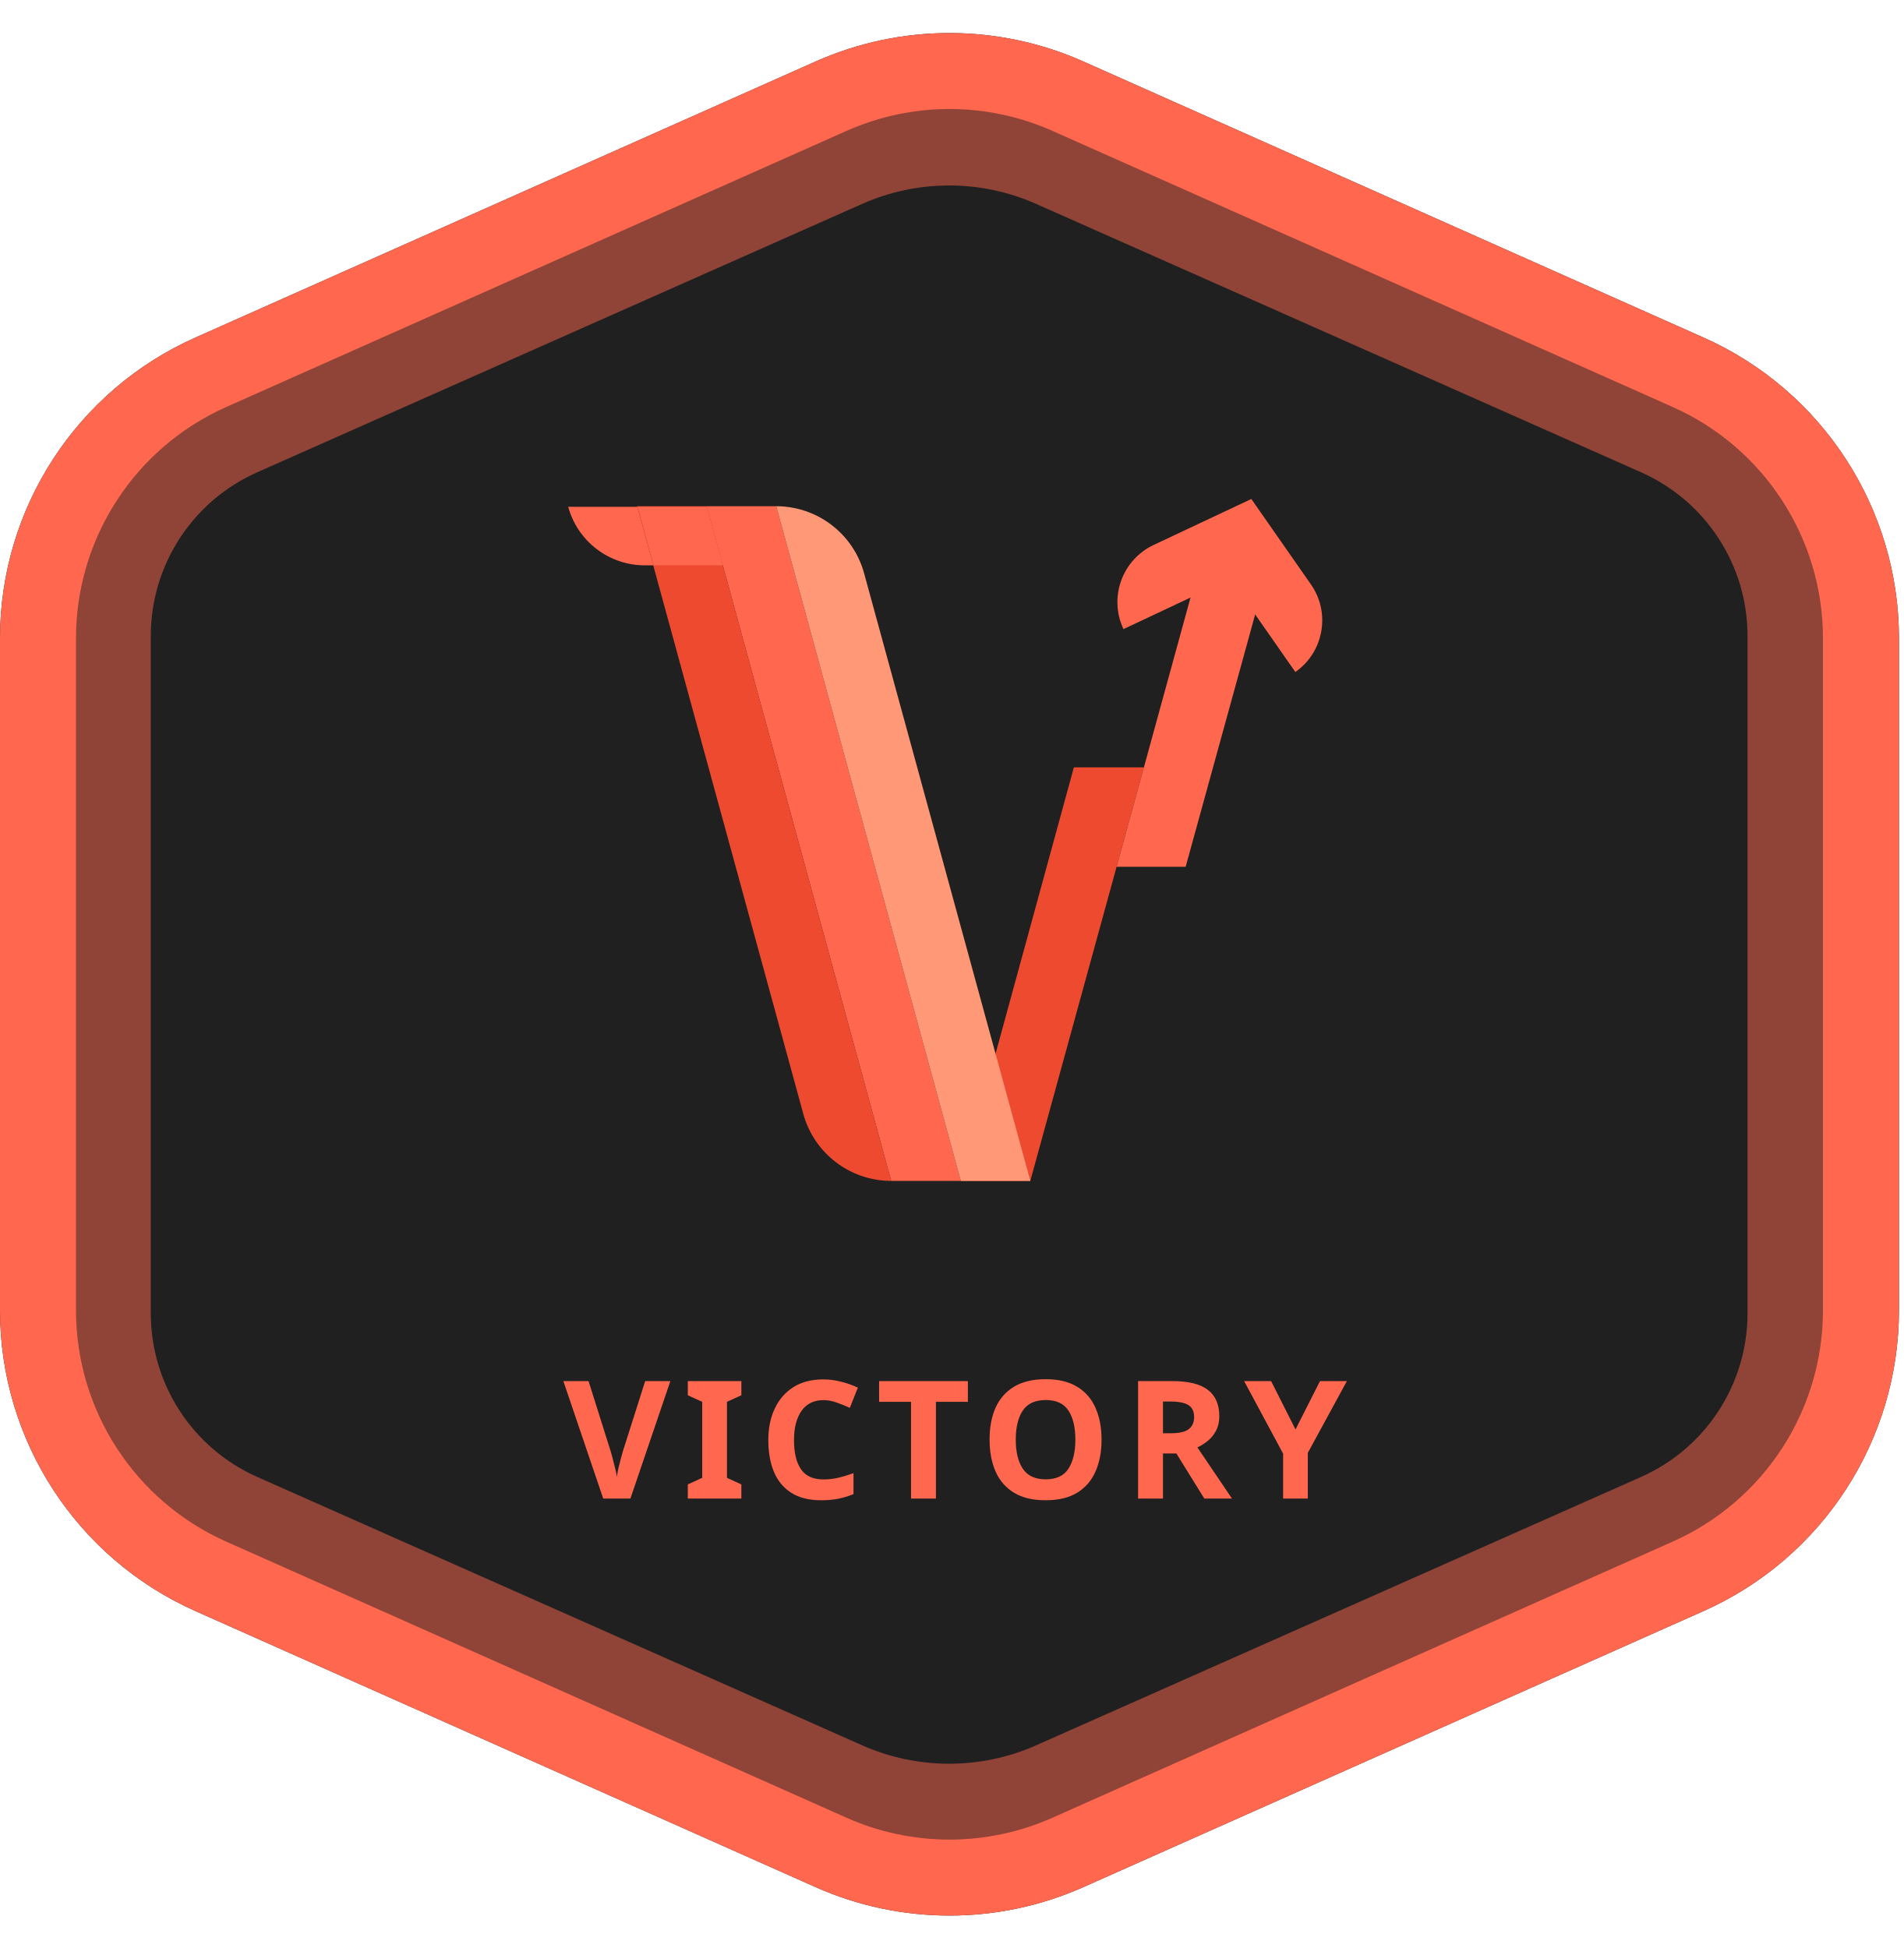
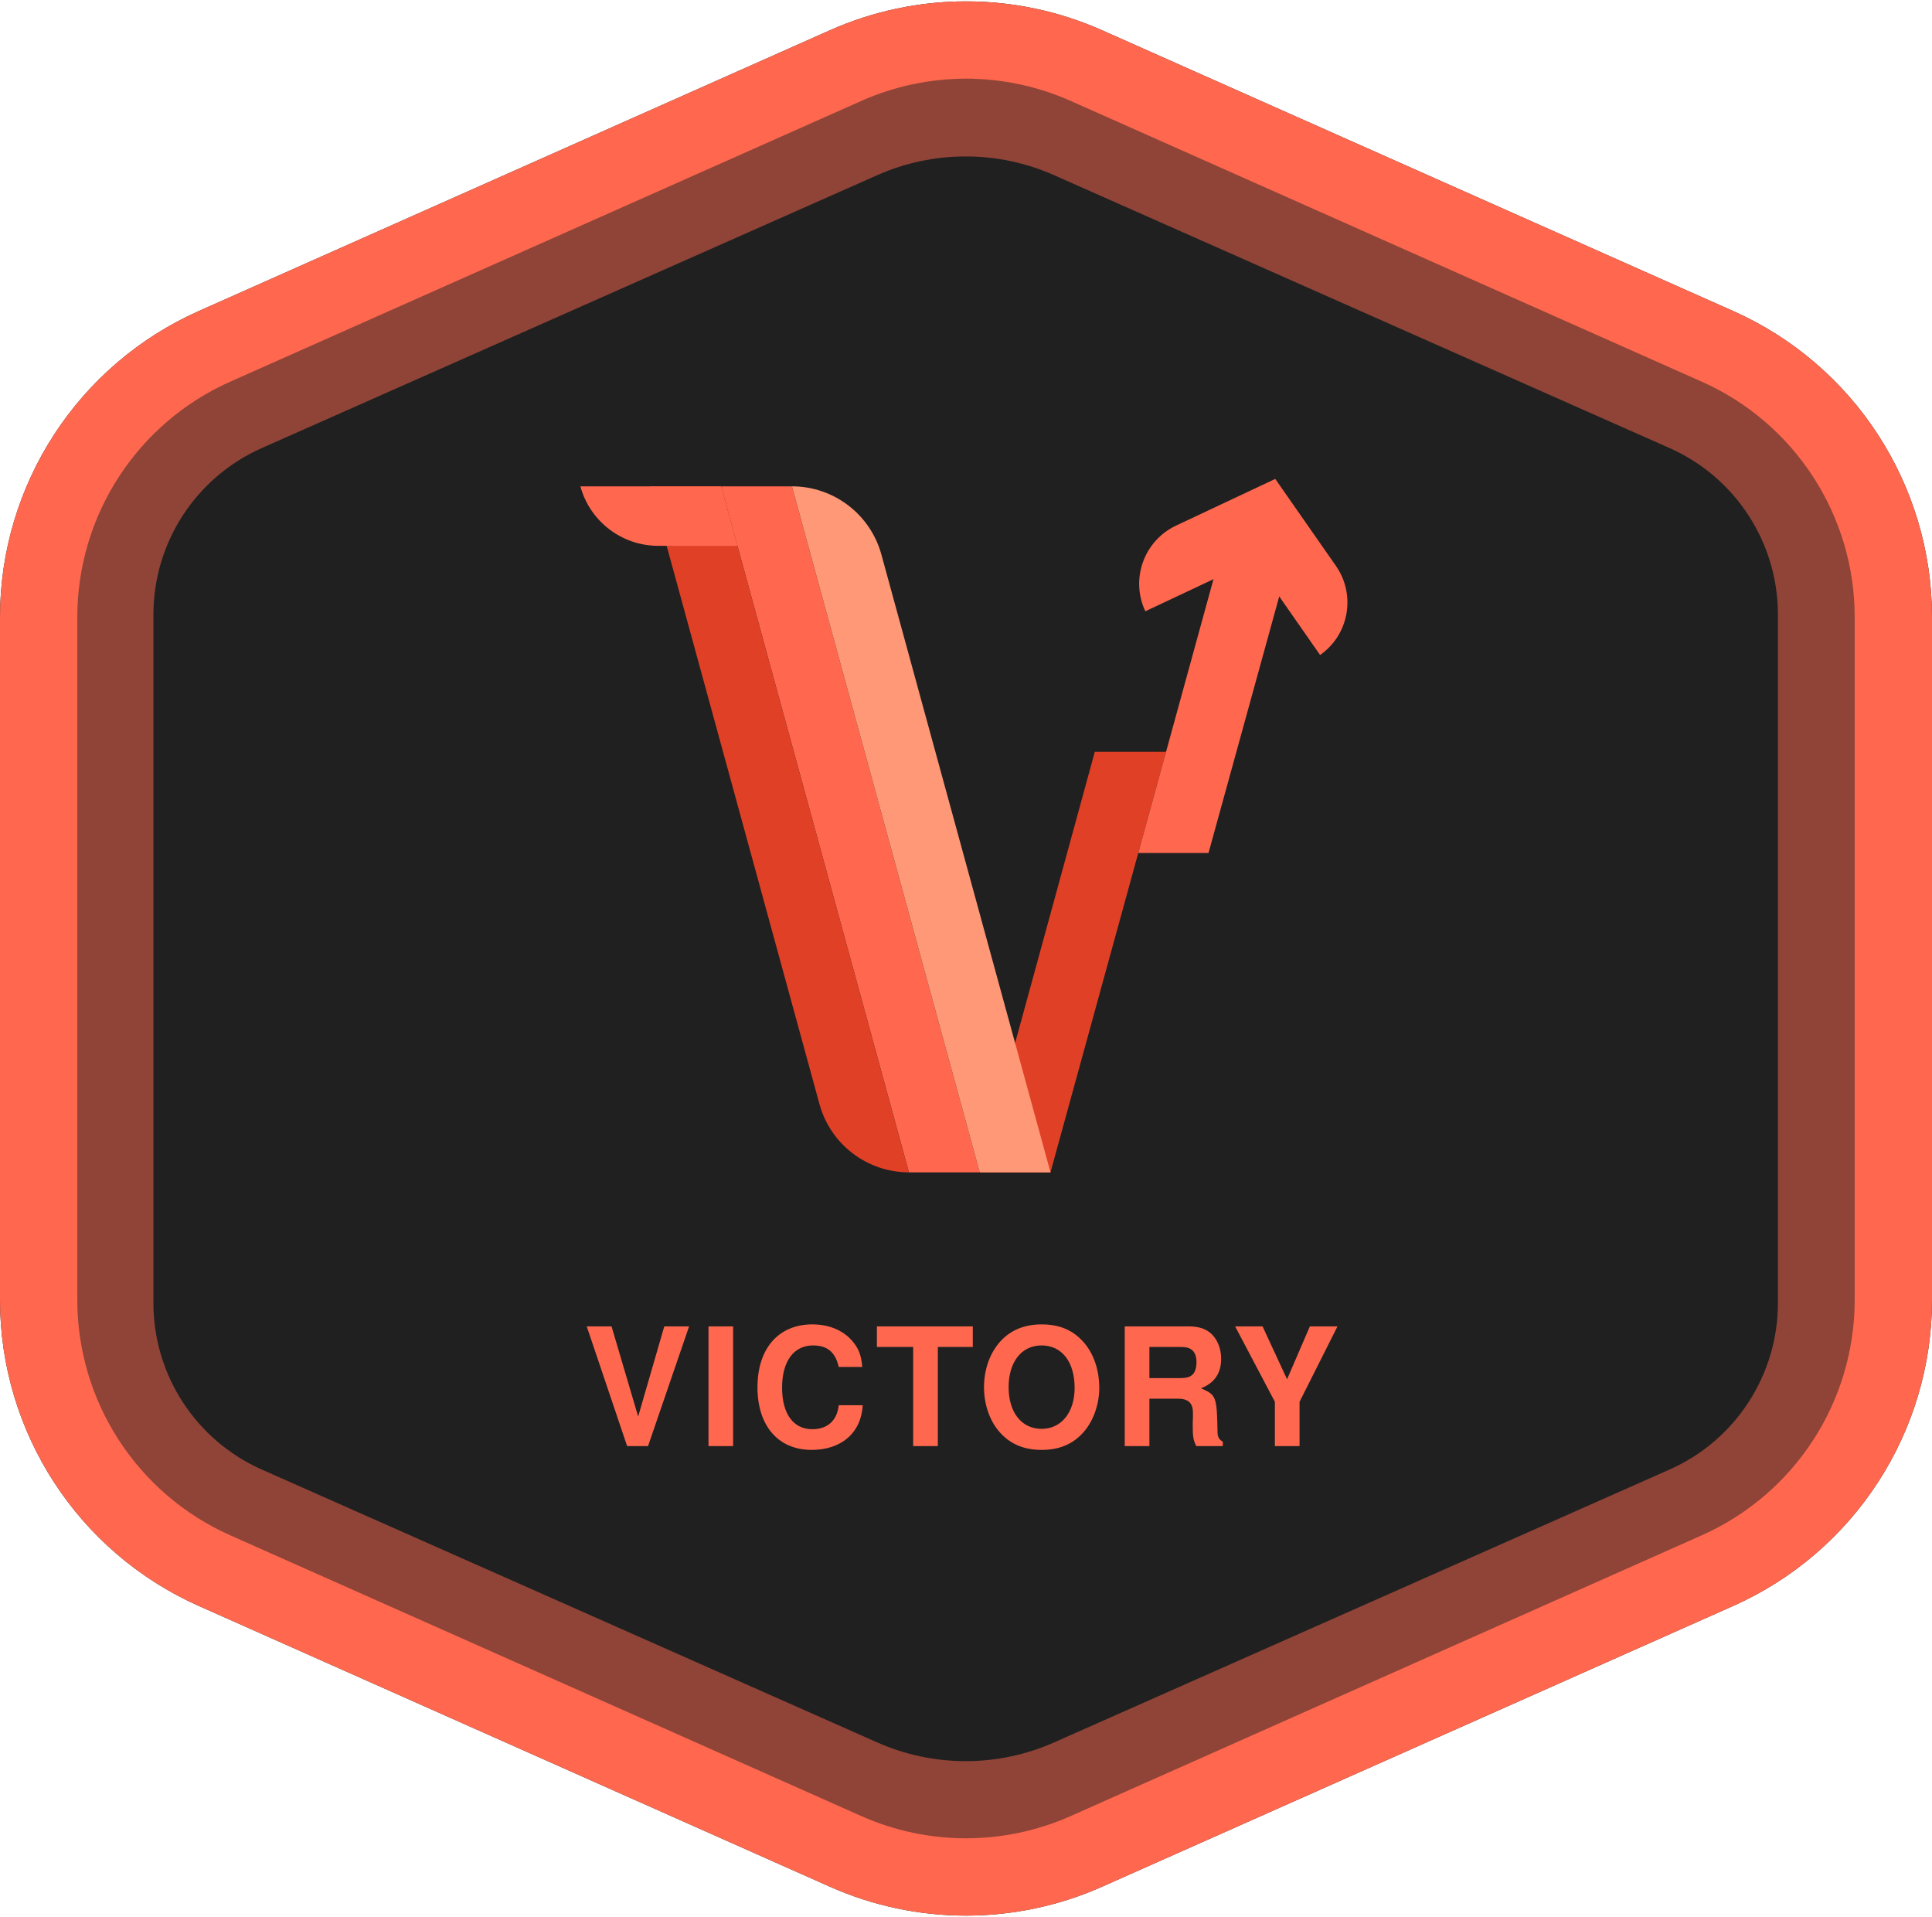
- <svg xmlns="http://www.w3.org/2000/svg" width="300px" height="307px" viewBox="0 0 300 307" version="1.1">
-   <g id="Wireframe" stroke="none" stroke-width="1" fill="none" fill-rule="evenodd">
-     <g id="Desktop-Essentials" transform="translate(-220, -200)">
-       <g id="Hed">
-         <g id="Badge" transform="translate(220, 200)">
-           <g id="Badge-Copy-11">
-             <path d="M170.703,9.693 L268.429,53.204 C287.146,61.538 299.205,80.107 299.205,100.596 L299.205,206.501 C299.205,226.99 287.146,245.559 268.429,253.893 L170.703,297.404 C157.272,303.384 141.933,303.384 128.502,297.404 L30.776,253.893 C12.059,245.559 -4.59629732e-15,226.99 0,206.501 L0,100.596 C-2.50913004e-15,80.107 12.059,61.538 30.776,53.204 L128.502,9.693 C141.933,3.712 157.272,3.712 170.703,9.693 Z" id="Polygon-Copy-4" fill="#202020" />
-             <path d="M165.708,26.608 C155.421,22.044 143.683,22.044 133.396,26.608 L38.077,68.905 C25.695,74.399 17.714,86.673 17.714,100.219 L17.714,206.973 C17.714,220.518 25.695,232.792 38.077,238.287 L133.396,280.583 C143.683,285.148 155.421,285.148 165.708,280.583 L261.027,238.287 C273.408,232.792 281.39,220.518 281.39,206.973 L281.39,100.219 C281.39,86.673 273.408,74.399 261.027,68.905 L165.708,26.608 Z" id="Polygon-Copy-5" stroke="#FF684F" stroke-width="12.091" opacity="0.499" />
-             <path d="M168.268,15.161 C156.387,9.871 142.818,9.871 130.937,15.161 L33.211,58.672 C16.653,66.044 5.986,82.471 5.986,100.596 L5.986,206.501 C5.986,224.626 16.653,241.052 33.211,248.424 L130.937,291.936 C142.818,297.226 156.387,297.226 168.268,291.936 L265.994,248.424 C282.552,241.052 293.219,224.626 293.219,206.501 L293.219,100.596 C293.219,82.471 282.552,66.044 265.994,58.672 L168.268,15.161 Z" id="Polygon-Copy" stroke="#FF684F" stroke-width="11.972" />
-             <text id="VICTORY" font-family="Castledown-Bold, Castledown" font-size="25.938" font-weight="bold" line-spacing="19.953" letter-spacing="1.921" fill="#FF684F">
-               <tspan x="88.766" y="236.174">VICTORY</tspan>
-             </text>
-           </g>
-           <g id="Group-2" transform="translate(89.41504, 76.12262)">
-             <g id="Group">
-               <polygon id="Rectangle-Copy-62" fill="#FF684F" points="21.923 3.656 32.885 3.656 61.966 109.983 51.005 109.983" />
-               <polygon id="Rectangle-Copy-63" fill="#EE4A2F" transform="translate(76.39517, 77.39602) scale(-1, 1) translate(-76.39517, -77.39602) " points="61.966 44.809 73.002 44.809 90.824 109.983 79.866 109.983" />
-               <polygon id="Rectangle-Copy-64" fill="#FF684F" transform="translate(98.51565, 36.67804) scale(-1, 1) translate(-98.51565, -36.67804) " points="86.521 12.877 97.444 12.877 110.51 60.479 99.632 60.479" />
-               <path d="M10.962,3.656 L21.923,3.656 L51.005,109.983 C44.532,109.983 38.859,105.653 37.151,99.41 L10.962,3.656 L10.962,3.656 Z" id="Rectangle-Copy-65" fill="#EE4A2F" />
-               <path d="M32.885,3.656 C39.357,3.656 45.03,7.986 46.738,14.229 L72.928,109.983 L72.928,109.983 L61.966,109.983 L32.885,3.656 Z" id="Rectangle-Copy-66" fill="#FF9877" />
-               <polygon id="Rectangle-Copy-67" fill="#FF684F" transform="translate(17.78453, 8.360898) rotate(-270) translate(-17.78453, -8.360898) " points="13.174 4.177 22.395 1.65 22.395 12.557 13.174 15.072" />
-               <path d="M2.212,4.177 L11.434,1.65 L11.434,2.999 C11.434,8.642 7.657,13.587 2.212,15.072 L2.212,15.072 L2.212,15.072 L2.212,4.177 Z" id="Rectangle-Copy-68" fill="#FF684F" transform="translate(6.822995, 8.360898) rotate(-270) translate(-6.822995, -8.360898) " />
-               <path d="M88.516,25.682 C88.99,31.139 93.795,35.18 99.253,34.711 L115.598,33.308 L115.598,33.308 L117.018,16.37 C117.477,10.887 113.405,6.069 107.922,5.61 C107.918,5.609 107.915,5.609 107.912,5.609 L107.912,5.609 L107.912,5.609 L106.358,24.149 L88.516,25.682 Z" id="Rectangle-Copy-8" fill="#FF684F" fill-rule="nonzero" transform="translate(102.784, 20.17897) rotate(-120) translate(-102.784, -20.17897) " />
-             </g>
-           </g>
-         </g>
+ <svg xmlns="http://www.w3.org/2000/svg" width="600px" height="595px" viewBox="0 0 600 595" version="1.1">
+   <g id="Finals" stroke="none" stroke-width="1" fill="none" fill-rule="evenodd">
+     <g id="The-Good-Badges-for-OSS-usage" transform="translate(-298, -333)">
+       <g id="Victory" transform="translate(298, 323)">
+         <path d="M342.277,19.401 L538.248,106.565 C575.801,123.268 600,160.516 600,201.616 L600,413.577 C600,454.678 575.801,491.925 538.248,508.628 L342.277,595.793 C315.363,607.763 284.637,607.763 257.723,595.793 L61.752,508.628 C24.199,491.925 2.32856136e-14,454.678 0,413.577 L0,201.616 C2.33883573e-14,160.516 24.199,123.268 61.752,106.565 L257.723,19.401 C284.637,7.43 315.363,7.43 342.277,19.401 Z" id="Polygon-Copy-4" fill="#202020" />
+         <path d="M553.161,452.006 C546.052,462.935 535.837,471.842 523.416,477.348 L332.269,562.082 C311.656,571.219 288.141,571.219 267.528,562.082 L76.38,477.348 C63.959,471.842 53.745,462.935 46.635,452.006 C39.526,441.078 35.522,428.13 35.522,414.543 L35.522,200.841 C35.522,187.254 39.526,174.306 46.635,163.378 C53.745,152.45 63.959,143.542 76.38,138.036 L267.528,53.303 C288.141,44.165 311.656,44.165 332.269,53.303 L523.416,138.036 C535.837,143.542 546.052,152.45 553.161,163.378 C560.271,174.306 564.275,187.254 564.275,200.841 L564.275,414.543 C564.275,428.13 560.271,441.078 553.161,452.006 Z" id="Polygon-Copy-5" stroke="#FF684F" stroke-width="24.247" opacity="0.499" />
+         <path d="M573.141,463.712 C563.637,478.342 549.98,490.273 533.37,497.661 L337.399,584.825 C313.591,595.415 286.409,595.415 262.601,584.825 L66.63,497.661 C50.02,490.273 36.363,478.342 26.859,463.712 C17.355,449.083 12.003,431.756 12.003,413.577 L12.003,201.616 C12.003,183.437 17.355,166.11 26.859,151.481 C36.363,136.852 50.02,124.92 66.63,117.533 L262.601,30.368 C286.409,19.779 313.591,19.779 337.399,30.368 L533.37,117.533 C549.98,124.92 563.637,136.852 573.141,151.481 C582.645,166.11 587.997,183.437 587.997,201.616 L587.997,413.577 C587.997,431.756 582.645,449.083 573.141,463.712 Z" id="Polygon-Copy" stroke="#FF684F" stroke-width="24.007" />
+         <text id="VICTORY" font-family="Helvetica-Bold, Helvetica" font-size="51" font-weight="bold" line-spacing="51" letter-spacing="2" fill="#FF684F">
+           <tspan x="181" y="459">VICTORY</tspan>
+         </text>
+         <polygon id="Rectangle-Copy-62" fill="#FF684F" points="223.963 161 245.944 161 304.262 374 282.28 374" />
+         <polygon id="Rectangle-Copy-63" fill="#E04126" transform="translate(333.1963, 308.7199) scale(-1, 1) translate(-333.1963, -308.7199) " points="304.262 243.44 326.392 243.44 362.131 374 340.157 374" />
+         <polygon id="Rectangle-Copy-64" fill="#FF684F" transform="translate(377.5548, 227.1513) scale(-1, 1) translate(-377.5548, -227.1513) " points="353.502 179.473 375.406 179.473 401.607 274.83 379.794 274.83" />
+         <path d="M201.981,161 L223.963,161 L282.28,374 C269.3,374 257.922,365.319 254.494,352.799 L201.981,161 L201.981,161 Z" id="Rectangle-Copy-65" fill="#E04126" />
+         <path d="M245.944,161 C258.925,161 270.302,169.681 273.73,182.201 L326.243,374 L326.243,374 L304.262,374 L245.944,161 Z" id="Rectangle-Copy-66" fill="#FF9877" />
+         <path d="M195.401,150.911 L213.874,145.842 L213.874,170.437 C213.874,181.744 206.308,191.652 195.401,194.63 L195.401,194.63 L195.401,194.63 L195.401,150.911 Z" id="Rectangle-Copy-67" fill="#FF684F" transform="translate(204.6373, 170.2363) rotate(-270) translate(-204.6373, -170.2363) " />
+         <path d="M357.004,203.212 C357.955,214.144 367.582,222.24 378.516,221.302 L411.313,218.488 L411.313,218.488 L414.158,184.579 C415.081,173.585 406.916,163.924 395.922,163.002 C395.915,163.001 395.907,163.001 395.899,163 L395.899,163 L395.899,163 L392.783,200.142 L357.004,203.212 Z" id="Rectangle-Copy-8" fill="#FF684F" fill-rule="nonzero" transform="translate(386.417, 193) rotate(-120) translate(-386.417, -193) " />
      </g>
    </g>
  </g>
</svg>
